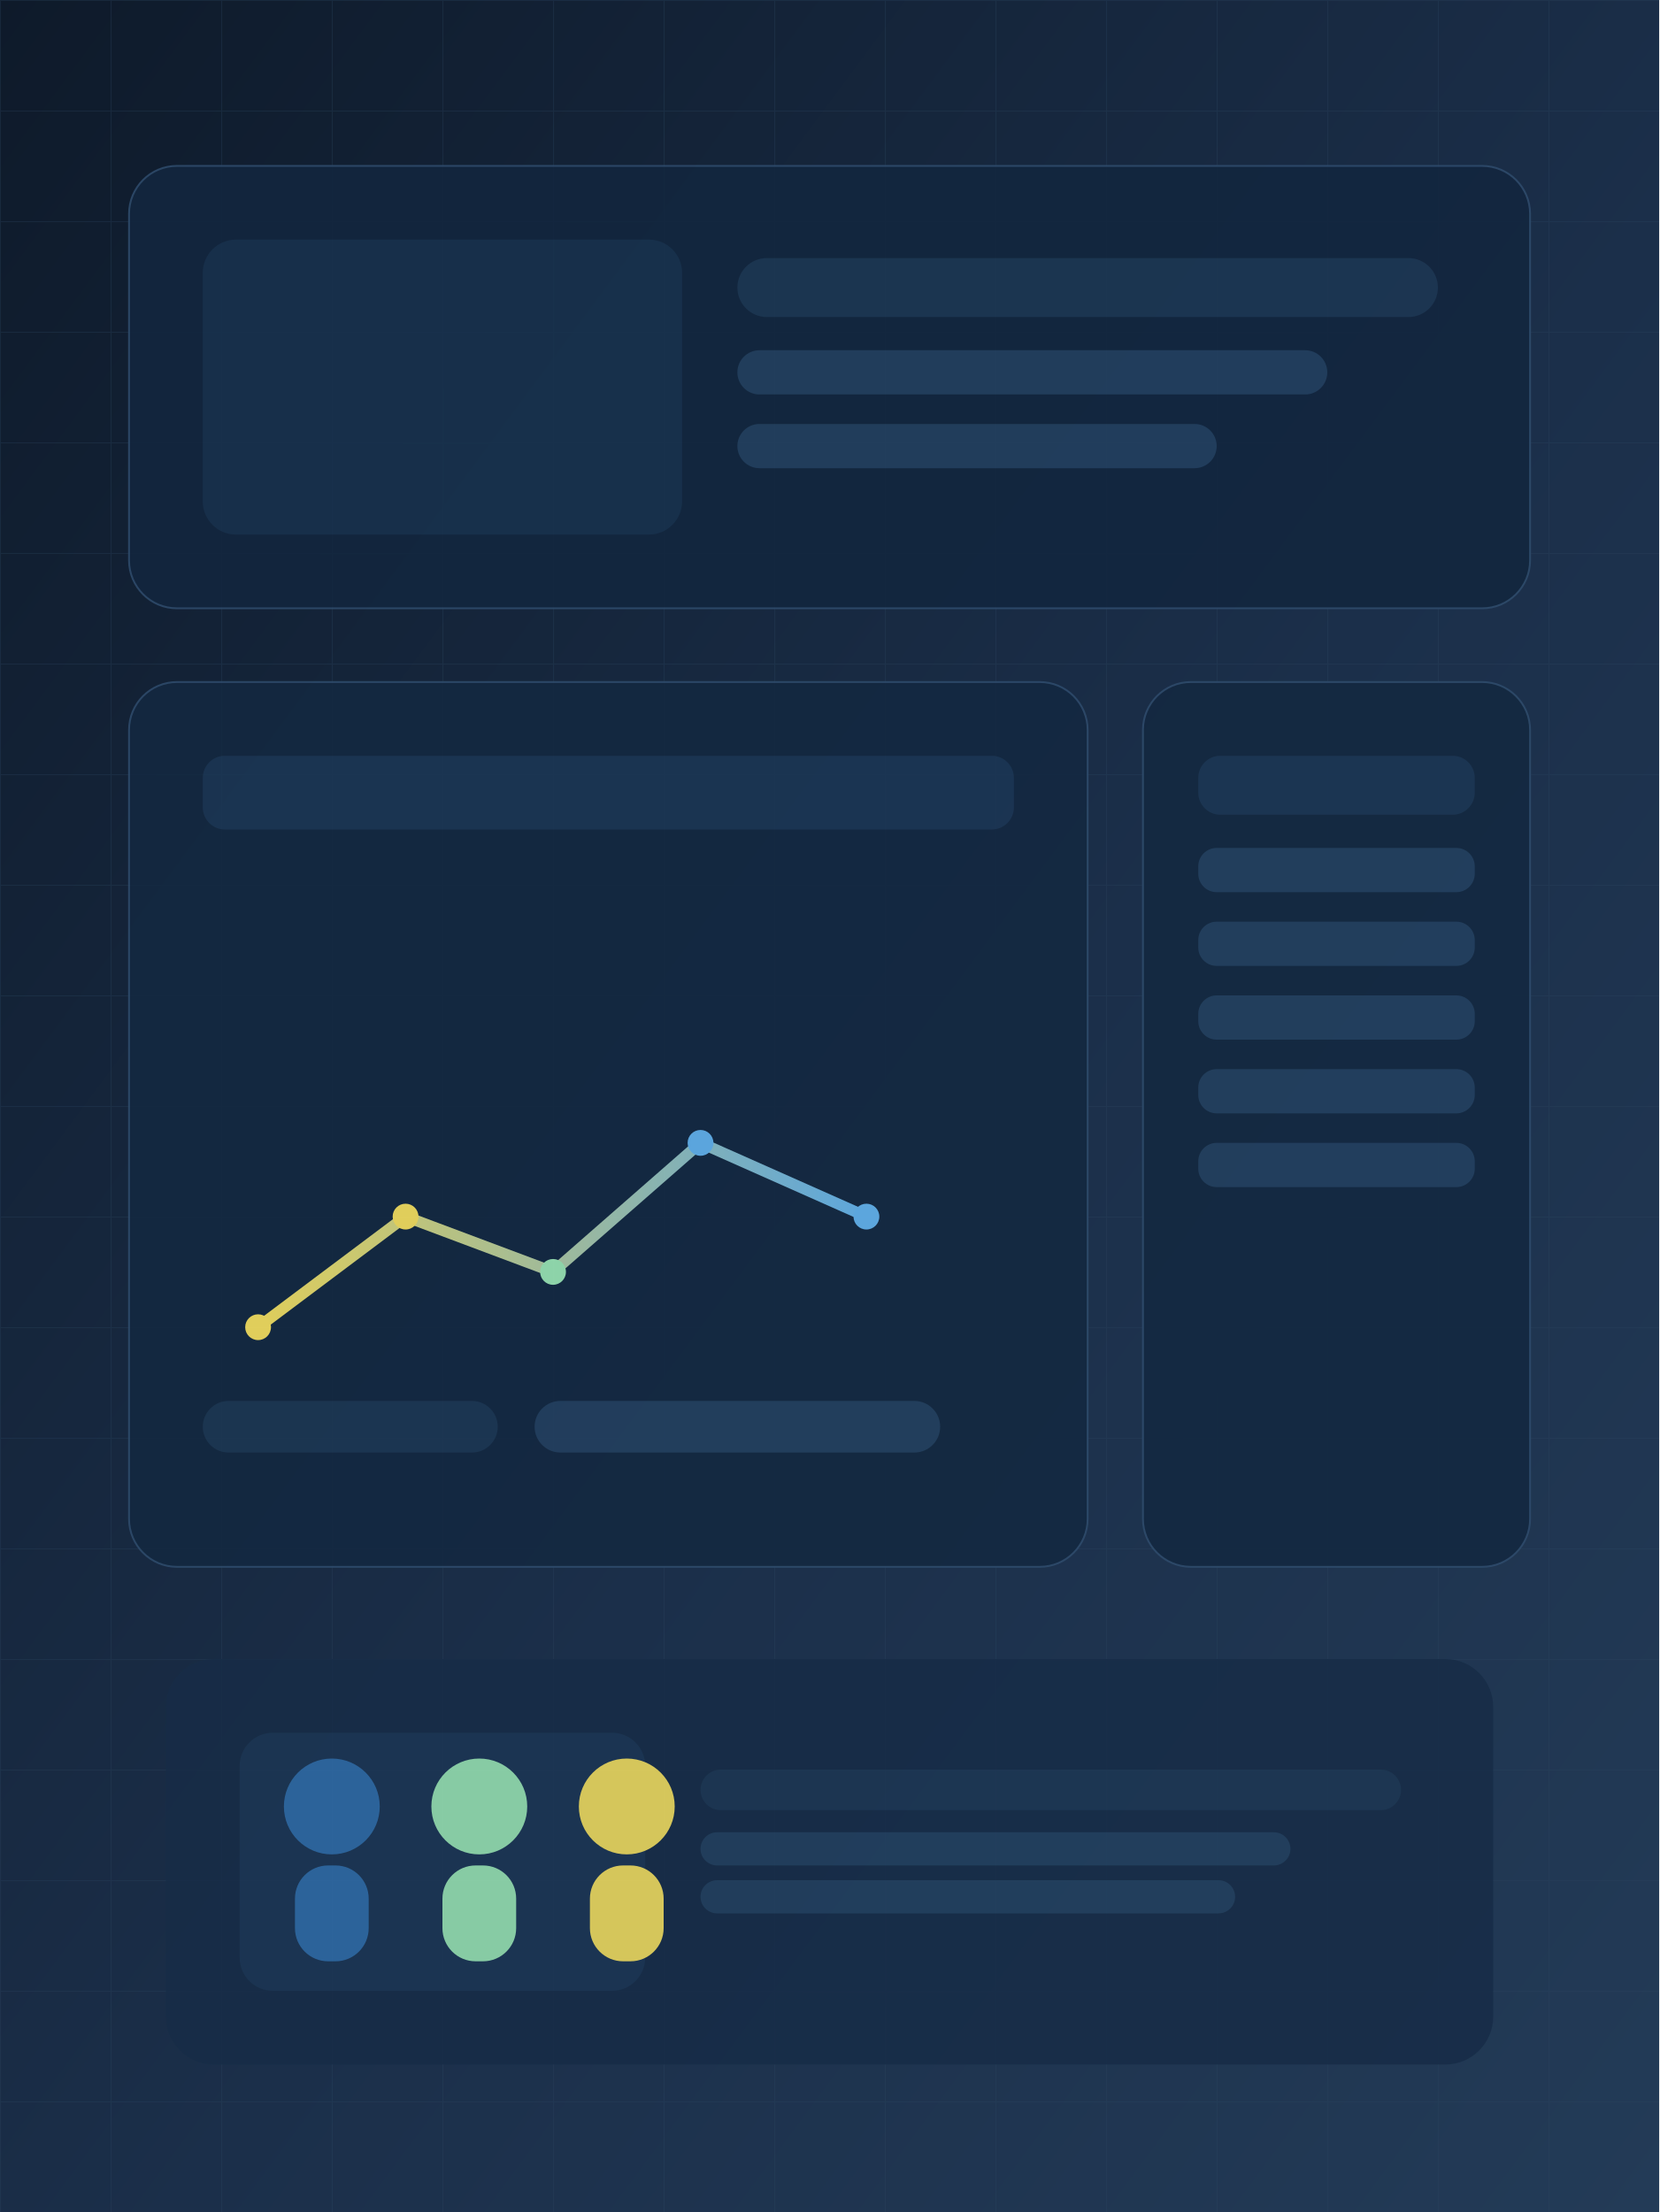
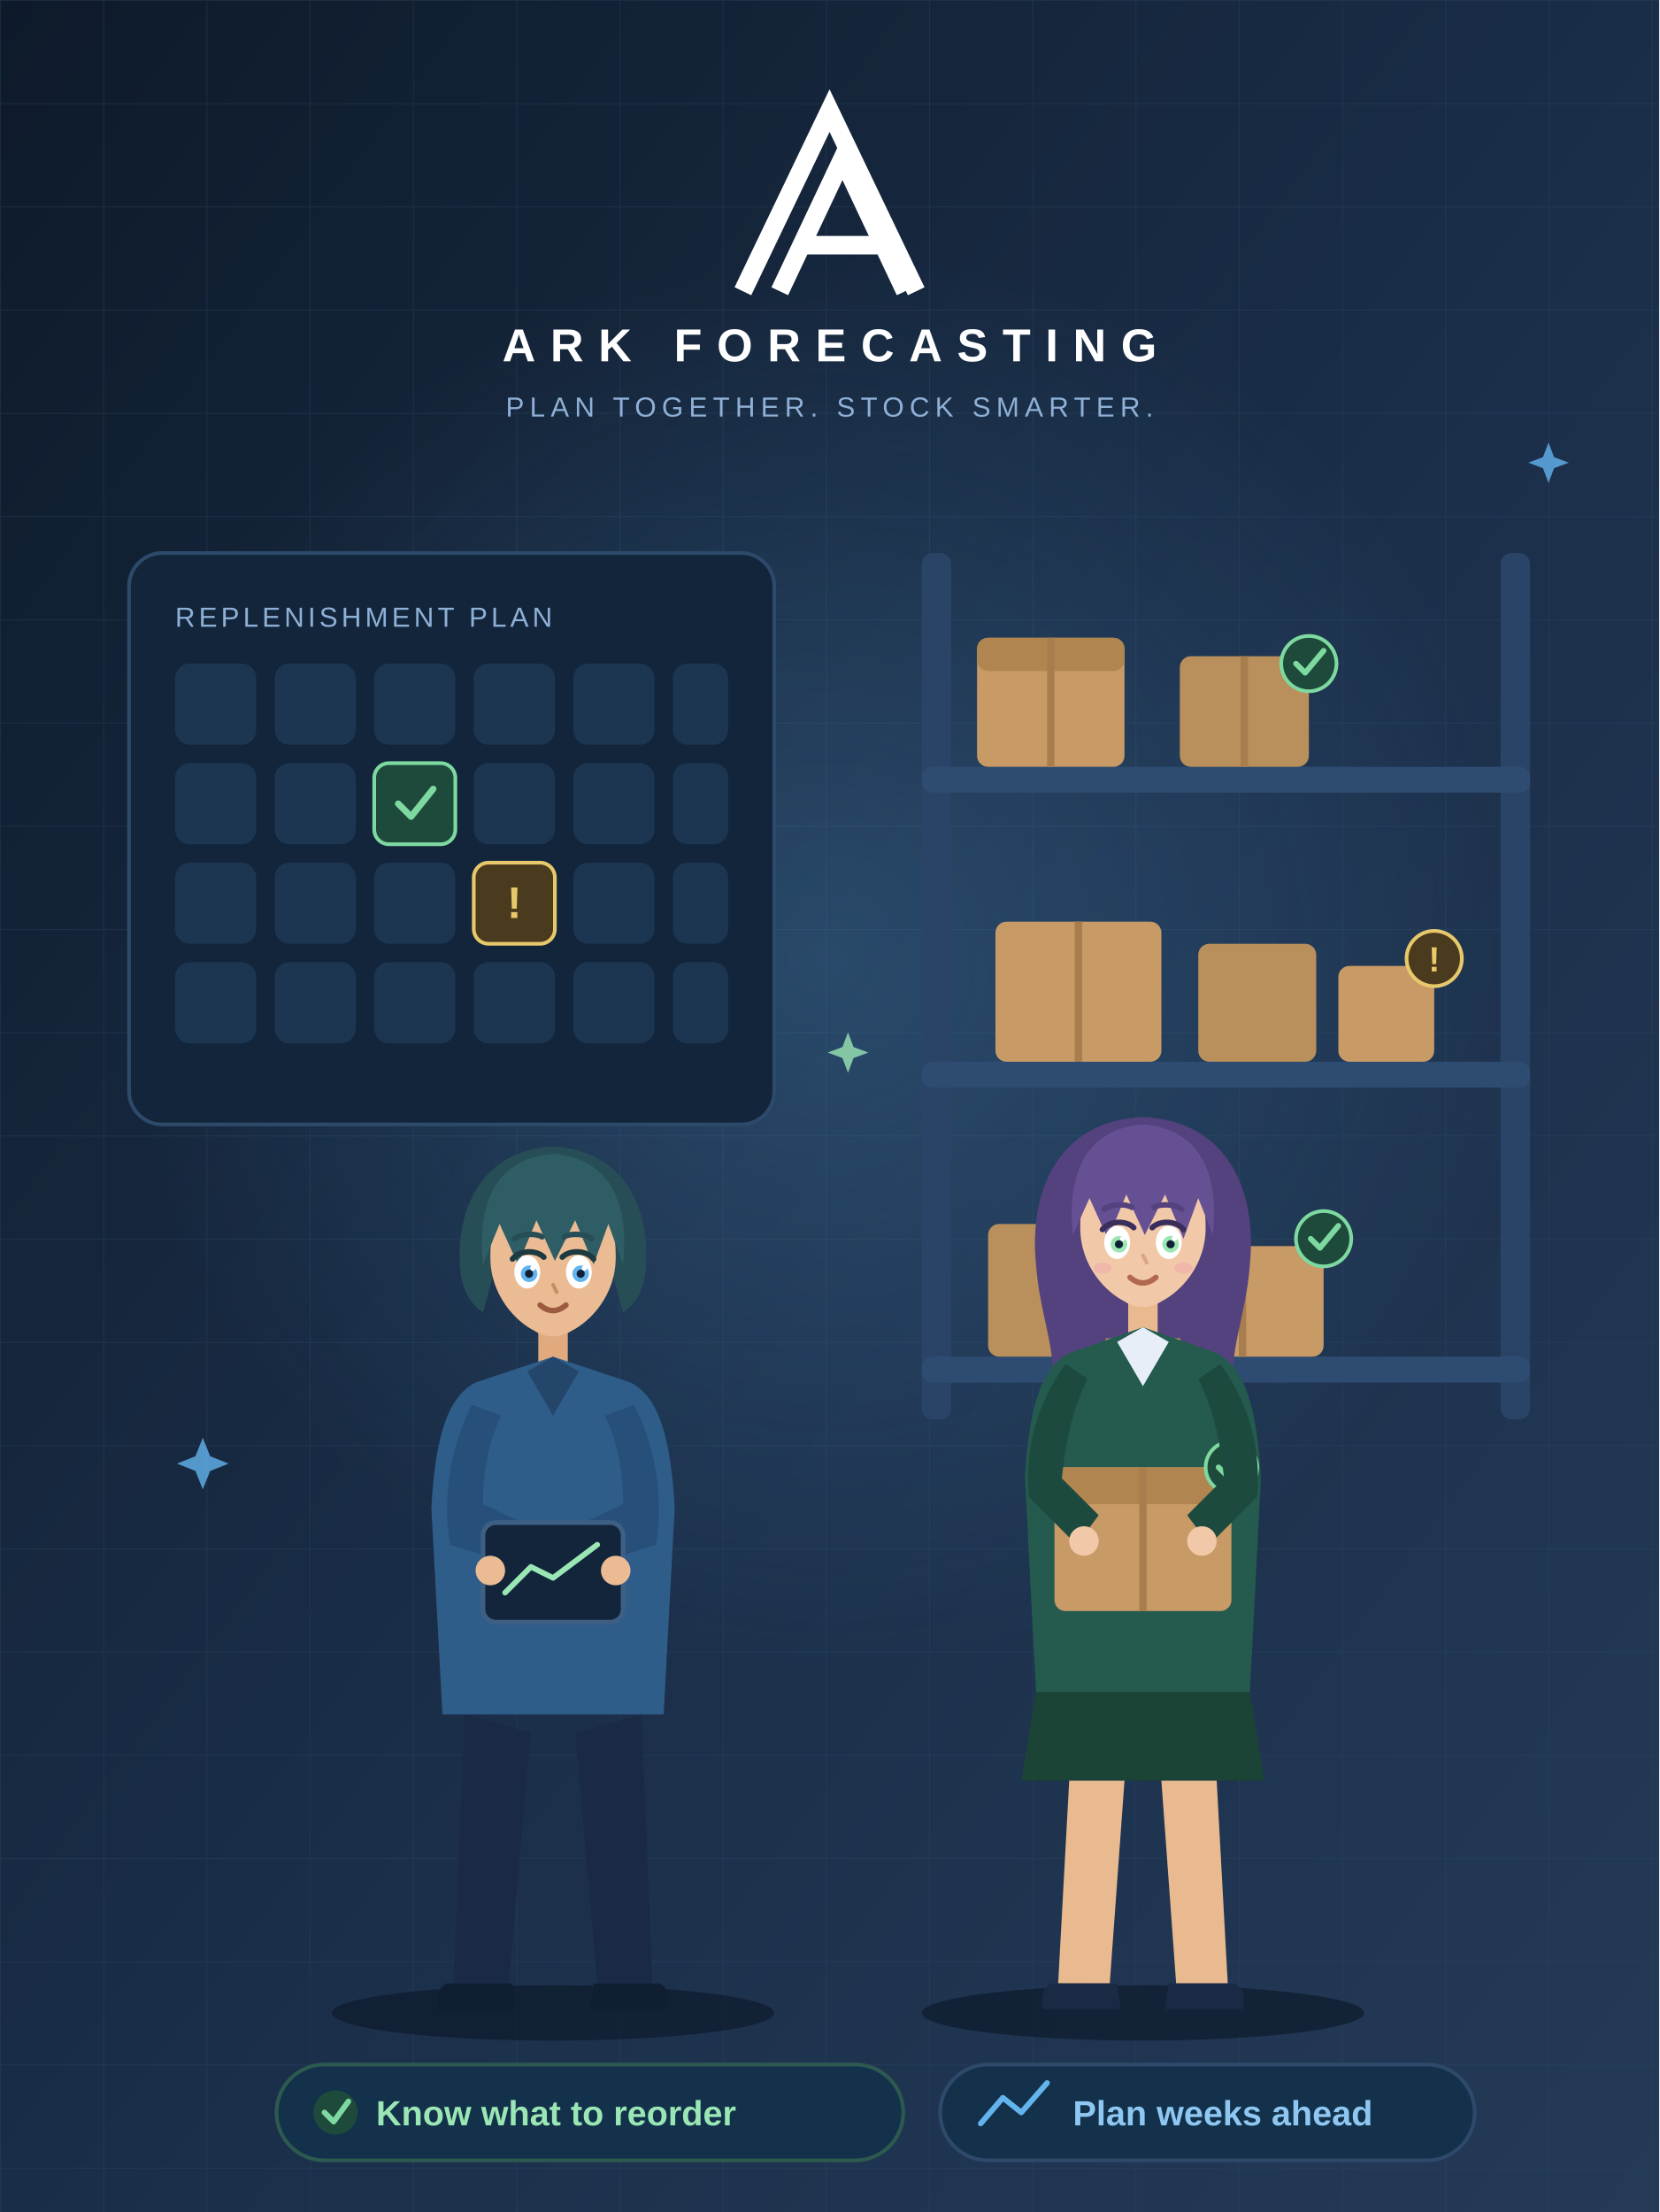
<svg xmlns="http://www.w3.org/2000/svg" width="900" height="1200" viewBox="0 0 900 1200" fill="none">
  <defs>
    <linearGradient id="bg" x1="0" y1="0" x2="1" y2="1">
      <stop offset="0%" stop-color="#0E1A2A" />
      <stop offset="55%" stop-color="#1B2F4A" />
-       <stop offset="100%" stop-color="#233B57" />
+       <stop offset="100%" stop-color="#243A57" />
    </linearGradient>
-     <linearGradient id="trend" x1="0" y1="0" x2="1" y2="0">
-       <stop offset="0%" stop-color="#F6E05E" />
-       <stop offset="100%" stop-color="#63B3ED" />
-     </linearGradient>
-     <pattern id="grid" width="60" height="60" patternUnits="userSpaceOnUse">
-       <path d="M60 0H0V60" fill="none" stroke="#2D4662" stroke-width="1" />
+     <pattern id="grid" width="56" height="56" patternUnits="userSpaceOnUse">
+       <path d="M56 0H0V56" fill="none" stroke="#2E4764" stroke-width="1" />
    </pattern>
+     <radialGradient id="glow" cx="0.5" cy="0.5" r="0.5">
+       <stop offset="0%" stop-color="#63B3ED" stop-opacity="0.22" />
+       <stop offset="100%" stop-color="#63B3ED" stop-opacity="0" />
+     </radialGradient>
  </defs>
  <rect width="900" height="1200" fill="url(#bg)" />
-   <rect width="900" height="1200" fill="url(#grid)" opacity="0.3" />
-   <g opacity="0.9">
-     <rect x="70" y="90" width="760" height="240" rx="26" fill="#12263E" stroke="#2D4A6A" />
-     <rect x="110" y="130" width="260" height="160" rx="18" fill="#17314D" />
-     <rect x="400" y="140" width="380" height="32" rx="16" fill="#1C3652" />
-     <rect x="400" y="190" width="320" height="24" rx="12" fill="#223F5E" />
-     <rect x="400" y="230" width="260" height="24" rx="12" fill="#223F5E" />
+   <rect width="900" height="1200" fill="url(#grid)" opacity="0.35" />
+   <circle cx="450" cy="520" r="380" fill="url(#glow)" />
+   <g stroke="#FFFFFF" stroke-width="10" fill="none">
+     <path d="M403 158 L450 60 L497 158" />
+     <path d="M423 158 L457 86 L491 158 M434 133 L479 133" />
  </g>
-   <g opacity="0.9">
-     <rect x="70" y="370" width="520" height="480" rx="26" fill="#132840" stroke="#2D4A6A" />
-     <rect x="110" y="410" width="440" height="40" rx="12" fill="#1B3553" />
-     <path d="M140 720 L220 660 L300 690 L380 620 L470 660" stroke="url(#trend)" stroke-width="6" fill="none" />
-     <circle cx="140" cy="720" r="7" fill="#F6E05E" />
-     <circle cx="220" cy="660" r="7" fill="#F6E05E" />
-     <circle cx="300" cy="690" r="7" fill="#9AE6B4" />
-     <circle cx="380" cy="620" r="7" fill="#63B3ED" />
-     <circle cx="470" cy="660" r="7" fill="#63B3ED" />
-     <rect x="110" y="760" width="160" height="28" rx="14" fill="#1C3652" />
-     <rect x="290" y="760" width="220" height="28" rx="14" fill="#223F5E" />
+   <text x="450" y="196" text-anchor="middle" fill="#FFFFFF" font-family="Arial, Helvetica, sans-serif" font-size="25" font-weight="bold" letter-spacing="8">ARK FORECASTING</text>
+   <text x="450" y="226" text-anchor="middle" fill="#8FB0D6" font-family="Arial, Helvetica, sans-serif" font-size="15" letter-spacing="3">PLAN TOGETHER. STOCK SMARTER.</text>
+   <g>
+     <rect x="70" y="300" width="350" height="310" rx="18" fill="#12253B" stroke="#2D4A6A" stroke-width="2" />
+     <text x="95" y="340" fill="#8FB0D6" font-family="Arial, Helvetica, sans-serif" font-size="15" letter-spacing="2">REPLENISHMENT PLAN</text>
+     <g>
+       <g fill="#1C3652">
+         <rect x="95" y="360" width="44" height="44" rx="8" />
+         <rect x="149" y="360" width="44" height="44" rx="8" />
+         <rect x="203" y="360" width="44" height="44" rx="8" />
+         <rect x="257" y="360" width="44" height="44" rx="8" />
+         <rect x="311" y="360" width="44" height="44" rx="8" />
+         <rect x="365" y="360" width="30" height="44" rx="8" />
+         <rect x="95" y="414" width="44" height="44" rx="8" />
+         <rect x="149" y="414" width="44" height="44" rx="8" />
+         <rect x="257" y="414" width="44" height="44" rx="8" />
+         <rect x="311" y="414" width="44" height="44" rx="8" />
+         <rect x="365" y="414" width="30" height="44" rx="8" />
+         <rect x="95" y="468" width="44" height="44" rx="8" />
+         <rect x="149" y="468" width="44" height="44" rx="8" />
+         <rect x="203" y="468" width="44" height="44" rx="8" />
+         <rect x="311" y="468" width="44" height="44" rx="8" />
+         <rect x="365" y="468" width="30" height="44" rx="8" />
+         <rect x="95" y="522" width="44" height="44" rx="8" />
+         <rect x="149" y="522" width="44" height="44" rx="8" />
+         <rect x="203" y="522" width="44" height="44" rx="8" />
+         <rect x="257" y="522" width="44" height="44" rx="8" />
+         <rect x="311" y="522" width="44" height="44" rx="8" />
+         <rect x="365" y="522" width="30" height="44" rx="8" />
+       </g>
+       <rect x="203" y="414" width="44" height="44" rx="8" fill="#1E4A3C" stroke="#7ED9A0" stroke-width="2" />
+       <path d="M216 436 L223 443 L235 428" stroke="#7ED9A0" stroke-width="3.5" fill="none" stroke-linecap="round" stroke-linejoin="round" />
+       <rect x="257" y="468" width="44" height="44" rx="8" fill="#4A3A1E" stroke="#E7C86A" stroke-width="2" />
+       <text x="279" y="498" text-anchor="middle" fill="#E7C86A" font-family="Arial, Helvetica, sans-serif" font-size="24" font-weight="bold">!</text>
+     </g>
  </g>
-   <g opacity="0.9">
-     <rect x="620" y="370" width="210" height="480" rx="26" fill="#132840" stroke="#2D4A6A" />
-     <rect x="650" y="410" width="150" height="32" rx="12" fill="#1B3553" />
-     <rect x="650" y="460" width="150" height="24" rx="10" fill="#223F5E" />
-     <rect x="650" y="500" width="150" height="24" rx="10" fill="#223F5E" />
-     <rect x="650" y="540" width="150" height="24" rx="10" fill="#223F5E" />
-     <rect x="650" y="580" width="150" height="24" rx="10" fill="#223F5E" />
-     <rect x="650" y="620" width="150" height="24" rx="10" fill="#223F5E" />
+   <g>
+     <rect x="500" y="300" width="16" height="470" rx="6" fill="#2A4467" />
+     <rect x="814" y="300" width="16" height="470" rx="6" fill="#2A4467" />
+     <rect x="500" y="416" width="330" height="14" rx="6" fill="#2E4C72" />
+     <g>
+       <rect x="530" y="346" width="80" height="70" rx="6" fill="#C79A66" />
+       <rect x="530" y="346" width="80" height="18" rx="6" fill="#B0854F" />
+       <path d="M570 346 V416" stroke="#A87E4F" stroke-width="4" />
+       <rect x="640" y="356" width="70" height="60" rx="6" fill="#B98F5C" />
+       <path d="M675 356 V416" stroke="#A87E4F" stroke-width="4" />
+       <circle cx="710" cy="360" r="15" fill="#1E4A3C" stroke="#7ED9A0" stroke-width="2" />
+       <path d="M703 360 L708 365 L718 353" stroke="#7ED9A0" stroke-width="3" fill="none" stroke-linecap="round" stroke-linejoin="round" />
+     </g>
+     <rect x="500" y="576" width="330" height="14" rx="6" fill="#2E4C72" />
+     <g>
+       <rect x="540" y="500" width="90" height="76" rx="6" fill="#C79A66" />
+       <path d="M585 500 V576" stroke="#A87E4F" stroke-width="4" />
+       <rect x="650" y="512" width="64" height="64" rx="6" fill="#B98F5C" />
+       <rect x="726" y="524" width="52" height="52" rx="6" fill="#C79A66" />
+       <circle cx="778" cy="520" r="15" fill="#4A3A1E" stroke="#E7C86A" stroke-width="2" />
+       <text x="778" y="527" text-anchor="middle" fill="#E7C86A" font-family="Arial, Helvetica, sans-serif" font-size="19" font-weight="bold">!</text>
+     </g>
+     <rect x="500" y="736" width="330" height="14" rx="6" fill="#2E4C72" />
+     <g>
+       <rect x="536" y="664" width="76" height="72" rx="6" fill="#B98F5C" />
+       <rect x="630" y="676" width="88" height="60" rx="6" fill="#C79A66" />
+       <path d="M674 676 V736" stroke="#A87E4F" stroke-width="4" />
+       <circle cx="718" cy="672" r="15" fill="#1E4A3C" stroke="#7ED9A0" stroke-width="2" />
+       <path d="M711 672 L716 677 L726 665" stroke="#7ED9A0" stroke-width="3" fill="none" stroke-linecap="round" stroke-linejoin="round" />
+     </g>
  </g>
-   <g opacity="0.85">
-     <rect x="90" y="900" width="720" height="220" rx="26" fill="#162C46" />
-     <rect x="130" y="940" width="220" height="140" rx="18" fill="#1B3553" />
-     <circle cx="180" cy="980" r="26" fill="#2F6CA8" />
-     <rect x="160" y="1012" width="40" height="52" rx="18" fill="#2F6CA8" />
-     <circle cx="260" cy="980" r="26" fill="#9AE6B4" />
-     <rect x="240" y="1012" width="40" height="52" rx="18" fill="#9AE6B4" />
-     <circle cx="340" cy="980" r="26" fill="#F6E05E" />
-     <rect x="320" y="1012" width="40" height="52" rx="18" fill="#F6E05E" />
-     <rect x="380" y="960" width="380" height="22" rx="11" fill="#1C3652" />
-     <rect x="380" y="994" width="320" height="18" rx="9" fill="#223F5E" />
-     <rect x="380" y="1020" width="290" height="18" rx="9" fill="#223F5E" />
+   <ellipse cx="300" cy="1092" rx="120" ry="15" fill="#0A1524" opacity="0.6" />
+   <ellipse cx="620" cy="1092" rx="120" ry="15" fill="#0A1524" opacity="0.6" />
+   <g>
+     <path d="M300 622 C 260 624 246 658 250 692 C 252 702 256 708 262 712 L 268 690 L 332 690 L 338 712 C 344 708 348 702 350 692 C 354 658 340 624 300 622 Z" fill="#274E56" />
+     <path d="M292 716 H308 V740 H292 Z" fill="#E0A97E" />
+     <path d="M266 682 C 266 650 280 637 300 636 C 320 637 334 650 334 682 C 334 703 320 717 310 722 C 304 726 296 726 290 722 C 280 717 266 703 266 682 Z" fill="#EBBC93" />
+     <path d="M262 686 C 258 646 274 628 300 626 C 326 628 342 646 338 686 L 330 664 L 322 686 L 312 662 L 301 684 L 291 662 L 281 686 L 271 664 Z" fill="#2F5D66" />
+     <ellipse cx="286" cy="690" rx="7" ry="9" fill="#FFFFFF" />
+     <ellipse cx="314" cy="690" rx="7" ry="9" fill="#FFFFFF" />
+     <circle cx="287" cy="691" r="4.5" fill="#63B3ED" />
+     <circle cx="315" cy="691" r="4.5" fill="#63B3ED" />
+     <circle cx="287" cy="691" r="2.2" fill="#122036" />
+     <circle cx="315" cy="691" r="2.2" fill="#122036" />
+     <circle cx="289" cy="688" r="1.4" fill="#FFFFFF" />
+     <circle cx="317" cy="688" r="1.4" fill="#FFFFFF" />
+     <path d="M278 683 C 282 678 291 678 295 682" stroke="#1D3A40" stroke-width="3" stroke-linecap="round" fill="none" />
+     <path d="M305 682 C 309 678 318 678 322 683" stroke="#1D3A40" stroke-width="3" stroke-linecap="round" fill="none" />
+     <path d="M279 672 C 283 669 291 669 294 671" stroke="#274E56" stroke-width="3" stroke-linecap="round" fill="none" />
+     <path d="M306 671 C 309 669 317 669 321 672" stroke="#274E56" stroke-width="3" stroke-linecap="round" fill="none" />
+     <path d="M300 697 L 302 701" stroke="#C68F63" stroke-width="2" stroke-linecap="round" />
+     <path d="M293 708 Q 300 714 307 708" stroke="#9C5B40" stroke-width="3" stroke-linecap="round" fill="none" />
+     <path d="M300 736 L 258 750 C 242 758 236 782 234 818 L 240 930 L 360 930 L 366 818 C 364 782 358 758 342 750 Z" fill="#2F5D8A" />
+     <path d="M286 744 L 300 736 L 314 744 L 300 768 Z" fill="#24466B" />
+     <path d="M256 762 C 244 786 240 812 244 838 L 282 850 L 288 828 L 262 816 C 262 796 266 780 272 768 Z" fill="#26507A" />
+     <path d="M344 762 C 356 786 360 812 356 838 L 318 850 L 312 828 L 338 816 C 338 796 334 780 328 768 Z" fill="#26507A" />
+     <g transform="translate(262 826)">
+       <rect width="76" height="54" rx="7" fill="#12253B" stroke="#3E5F84" stroke-width="2.5" />
+       <path d="M12 38 L26 24 L38 30 L62 12" stroke="#9AE6B4" stroke-width="3" fill="none" stroke-linecap="round" stroke-linejoin="round" />
+     </g>
+     <circle cx="266" cy="852" r="8" fill="#EBBC93" />
+     <circle cx="334" cy="852" r="8" fill="#EBBC93" />
+     <path d="M252 930 L 246 1076 L 276 1076 L 288 940 Z" fill="#1A2A45" />
+     <path d="M312 940 L 324 1076 L 354 1076 L 348 930 Z" fill="#1A2A45" />
+     <path d="M242 1076 L 278 1076 L 280 1090 L 238 1090 C 236 1084 238 1078 242 1076 Z" fill="#101E33" />
+     <path d="M322 1076 L 358 1076 C 362 1078 364 1084 362 1090 L 320 1090 Z" fill="#101E33" />
+   </g>
+   <g>
+     <path d="M620 606 C 574 608 558 646 562 686 C 564 714 574 734 570 752 C 586 748 596 738 600 726 L 640 726 C 644 738 654 748 670 752 C 666 734 676 714 678 686 C 682 646 666 608 620 606 Z" fill="#54427E" />
+     <path d="M612 700 H628 V724 H612 Z" fill="#E9B98F" />
+     <path d="M586 666 C 586 634 600 621 620 620 C 640 621 654 634 654 666 C 654 687 640 701 630 706 C 624 710 616 710 610 706 C 600 701 586 687 586 666 Z" fill="#F2C9A8" />
+     <path d="M582 670 C 578 630 594 612 620 610 C 646 612 662 630 658 670 L 650 650 L 642 672 L 632 648 L 621 670 L 611 648 L 601 672 L 591 650 Z" fill="#655094" />
+     <ellipse cx="606" cy="674" rx="7" ry="9" fill="#FFFFFF" />
+     <ellipse cx="634" cy="674" rx="7" ry="9" fill="#FFFFFF" />
+     <circle cx="607" cy="675" r="4.5" fill="#9AE6B4" />
+     <circle cx="635" cy="675" r="4.5" fill="#9AE6B4" />
+     <circle cx="607" cy="675" r="2.2" fill="#122036" />
+     <circle cx="635" cy="675" r="2.2" fill="#122036" />
+     <circle cx="609" cy="672" r="1.4" fill="#FFFFFF" />
+     <circle cx="637" cy="672" r="1.4" fill="#FFFFFF" />
+     <path d="M598 667 C 602 662 611 662 615 666" stroke="#3A2F5C" stroke-width="3" stroke-linecap="round" fill="none" />
+     <path d="M625 666 C 629 662 638 662 642 667" stroke="#3A2F5C" stroke-width="3" stroke-linecap="round" fill="none" />
+     <path d="M599 656 C 603 653 611 653 614 655" stroke="#54427E" stroke-width="3" stroke-linecap="round" fill="none" />
+     <path d="M626 655 C 629 653 637 653 641 656" stroke="#54427E" stroke-width="3" stroke-linecap="round" fill="none" />
+     <ellipse cx="598" cy="688" rx="5" ry="3" fill="#F19CB0" opacity="0.4" />
+     <ellipse cx="642" cy="688" rx="5" ry="3" fill="#F19CB0" opacity="0.4" />
+     <path d="M620 681 L 622 685" stroke="#D9A583" stroke-width="2" stroke-linecap="round" />
+     <path d="M613 693 Q 620 699 627 693" stroke="#B0684F" stroke-width="3" stroke-linecap="round" fill="none" />
+     <path d="M620 720 L 580 734 C 564 742 558 766 556 802 L 562 918 L 678 918 L 684 802 C 682 766 676 742 660 734 Z" fill="#245B4E" />
+     <path d="M606 728 L 620 720 L 634 728 L 620 752 Z" fill="#E8EEF7" />
+     <g>
+       <rect x="572" y="796" width="96" height="78" rx="6" fill="#C79A66" />
+       <rect x="572" y="796" width="96" height="20" rx="6" fill="#B0854F" />
+       <path d="M620 796 V874" stroke="#A87E4F" stroke-width="4" />
+       <circle cx="668" cy="796" r="14" fill="#1E4A3C" stroke="#7ED9A0" stroke-width="2" />
+       <path d="M661 796 L666 801 L676 789" stroke="#7ED9A0" stroke-width="3" fill="none" stroke-linecap="round" stroke-linejoin="round" />
+     </g>
+     <path d="M578 740 C 562 762 556 786 558 812 L 584 838 L 596 822 L 576 802 C 578 782 582 764 590 748 Z" fill="#1D4A3F" />
+     <path d="M662 740 C 678 762 684 786 682 812 L 656 838 L 644 822 L 664 802 C 662 782 658 764 650 748 Z" fill="#1D4A3F" />
+     <circle cx="588" cy="836" r="8" fill="#F2C9A8" />
+     <circle cx="652" cy="836" r="8" fill="#F2C9A8" />
+     <path d="M562 918 L 554 966 L 686 966 L 678 918 Z" fill="#1B4437" />
+     <path d="M580 966 L 574 1076 L 602 1076 L 610 966 Z" fill="#E9B98F" />
+     <path d="M630 966 L 638 1076 L 666 1076 L 660 966 Z" fill="#E9B98F" />
+     <path d="M570 1076 L 606 1076 L 608 1090 L 566 1090 C 564 1084 566 1078 570 1076 Z" fill="#1A2A45" />
+     <path d="M634 1076 L 670 1076 C 674 1078 676 1084 674 1090 L 632 1090 Z" fill="#1A2A45" />
+   </g>
+   <g font-family="Arial, Helvetica, sans-serif" font-size="19" font-weight="bold">
+     <rect x="150" y="1120" width="340" height="52" rx="26" fill="#13314A" stroke="#2D5A50" stroke-width="2" />
+     <circle cx="182" cy="1146" r="12" fill="#1E4A3C" />
+     <path d="M176 1146 L181 1151 L189 1140" stroke="#7ED9A0" stroke-width="3" fill="none" stroke-linecap="round" stroke-linejoin="round" />
+     <text x="204" y="1153" fill="#9AE6B4">Know what to reorder</text>
+     <rect x="510" y="1120" width="290" height="52" rx="26" fill="#13314A" stroke="#2D4A6A" stroke-width="2" />
+     <path d="M532 1152 L544 1138 L554 1146 L568 1130" stroke="#63B3ED" stroke-width="3" fill="none" stroke-linecap="round" stroke-linejoin="round" />
+     <text x="582" y="1153" fill="#8EC7F2">Plan weeks ahead</text>
+   </g>
+   <g fill="#63B3ED" opacity="0.8">
+     <path d="M110 780 l4 10 10 4 -10 4 -4 10 -4 -10 -10 -4 10 -4 Z" />
+     <path d="M840 240 l3 8 8 3 -8 3 -3 8 -3 -8 -8 -3 8 -3 Z" />
+     <path d="M460 560 l3 8 8 3 -8 3 -3 8 -3 -8 -8 -3 8 -3 Z" fill="#9AE6B4" />
  </g>
</svg>
